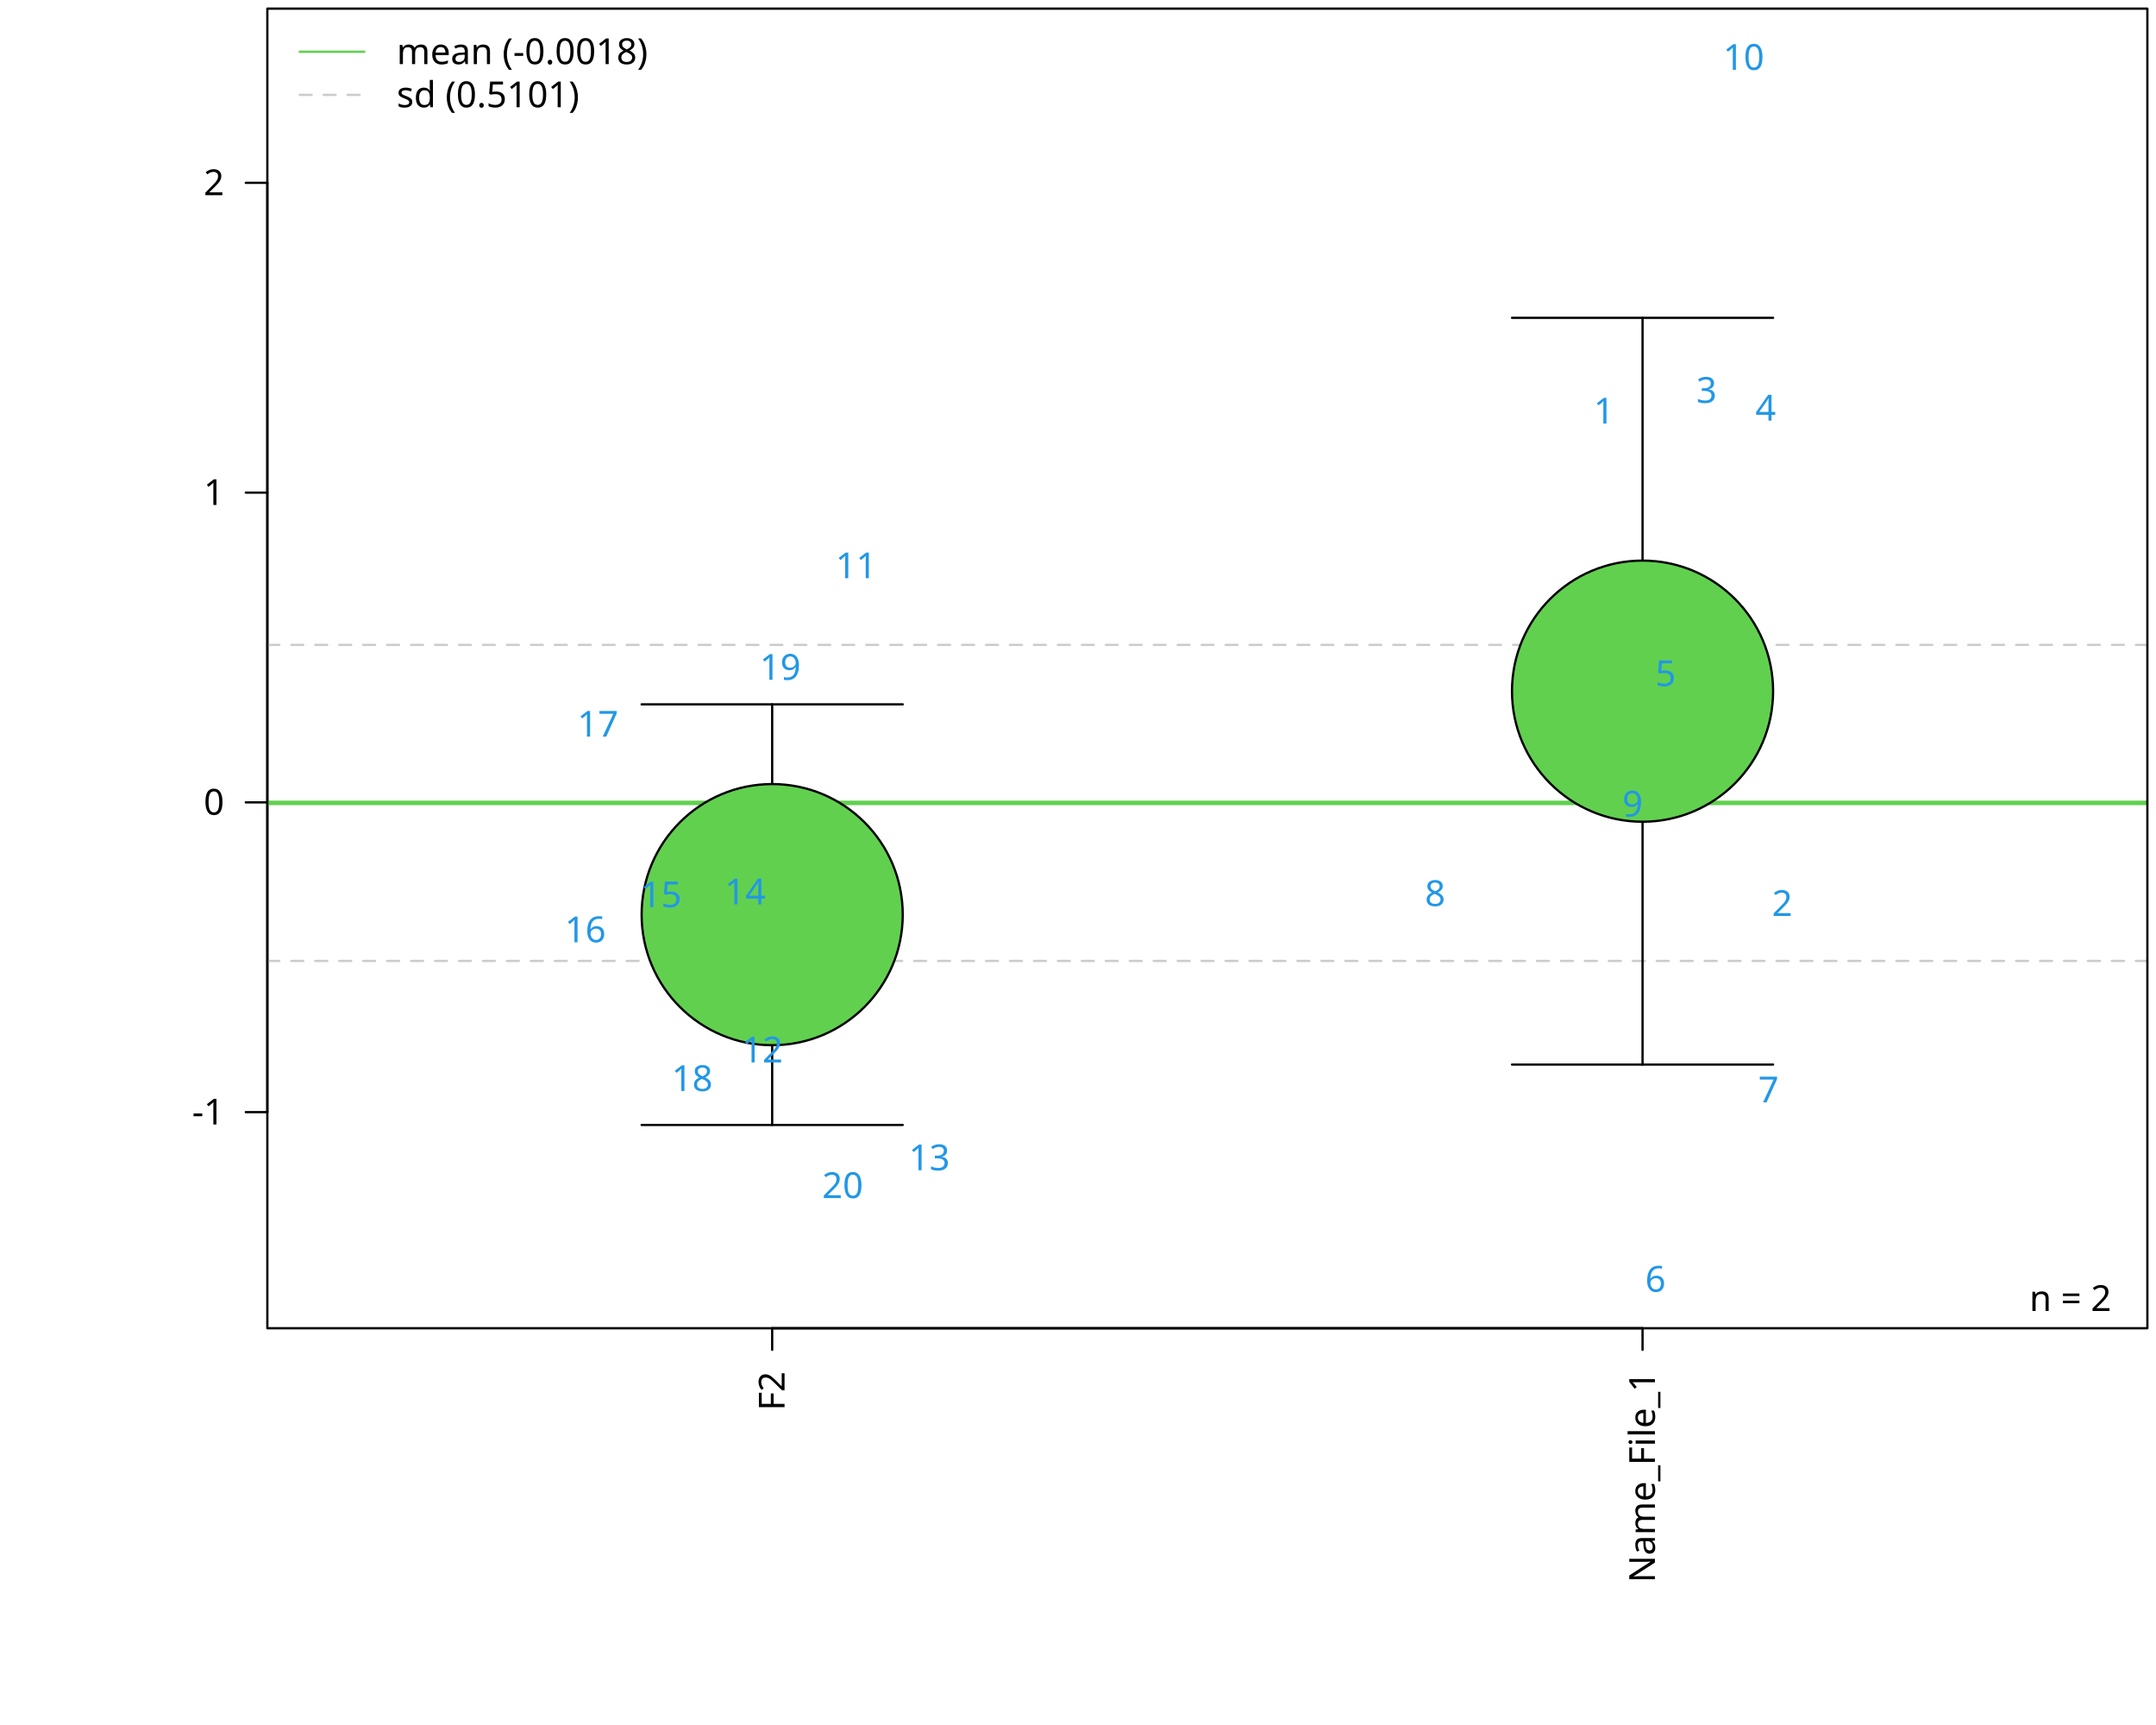
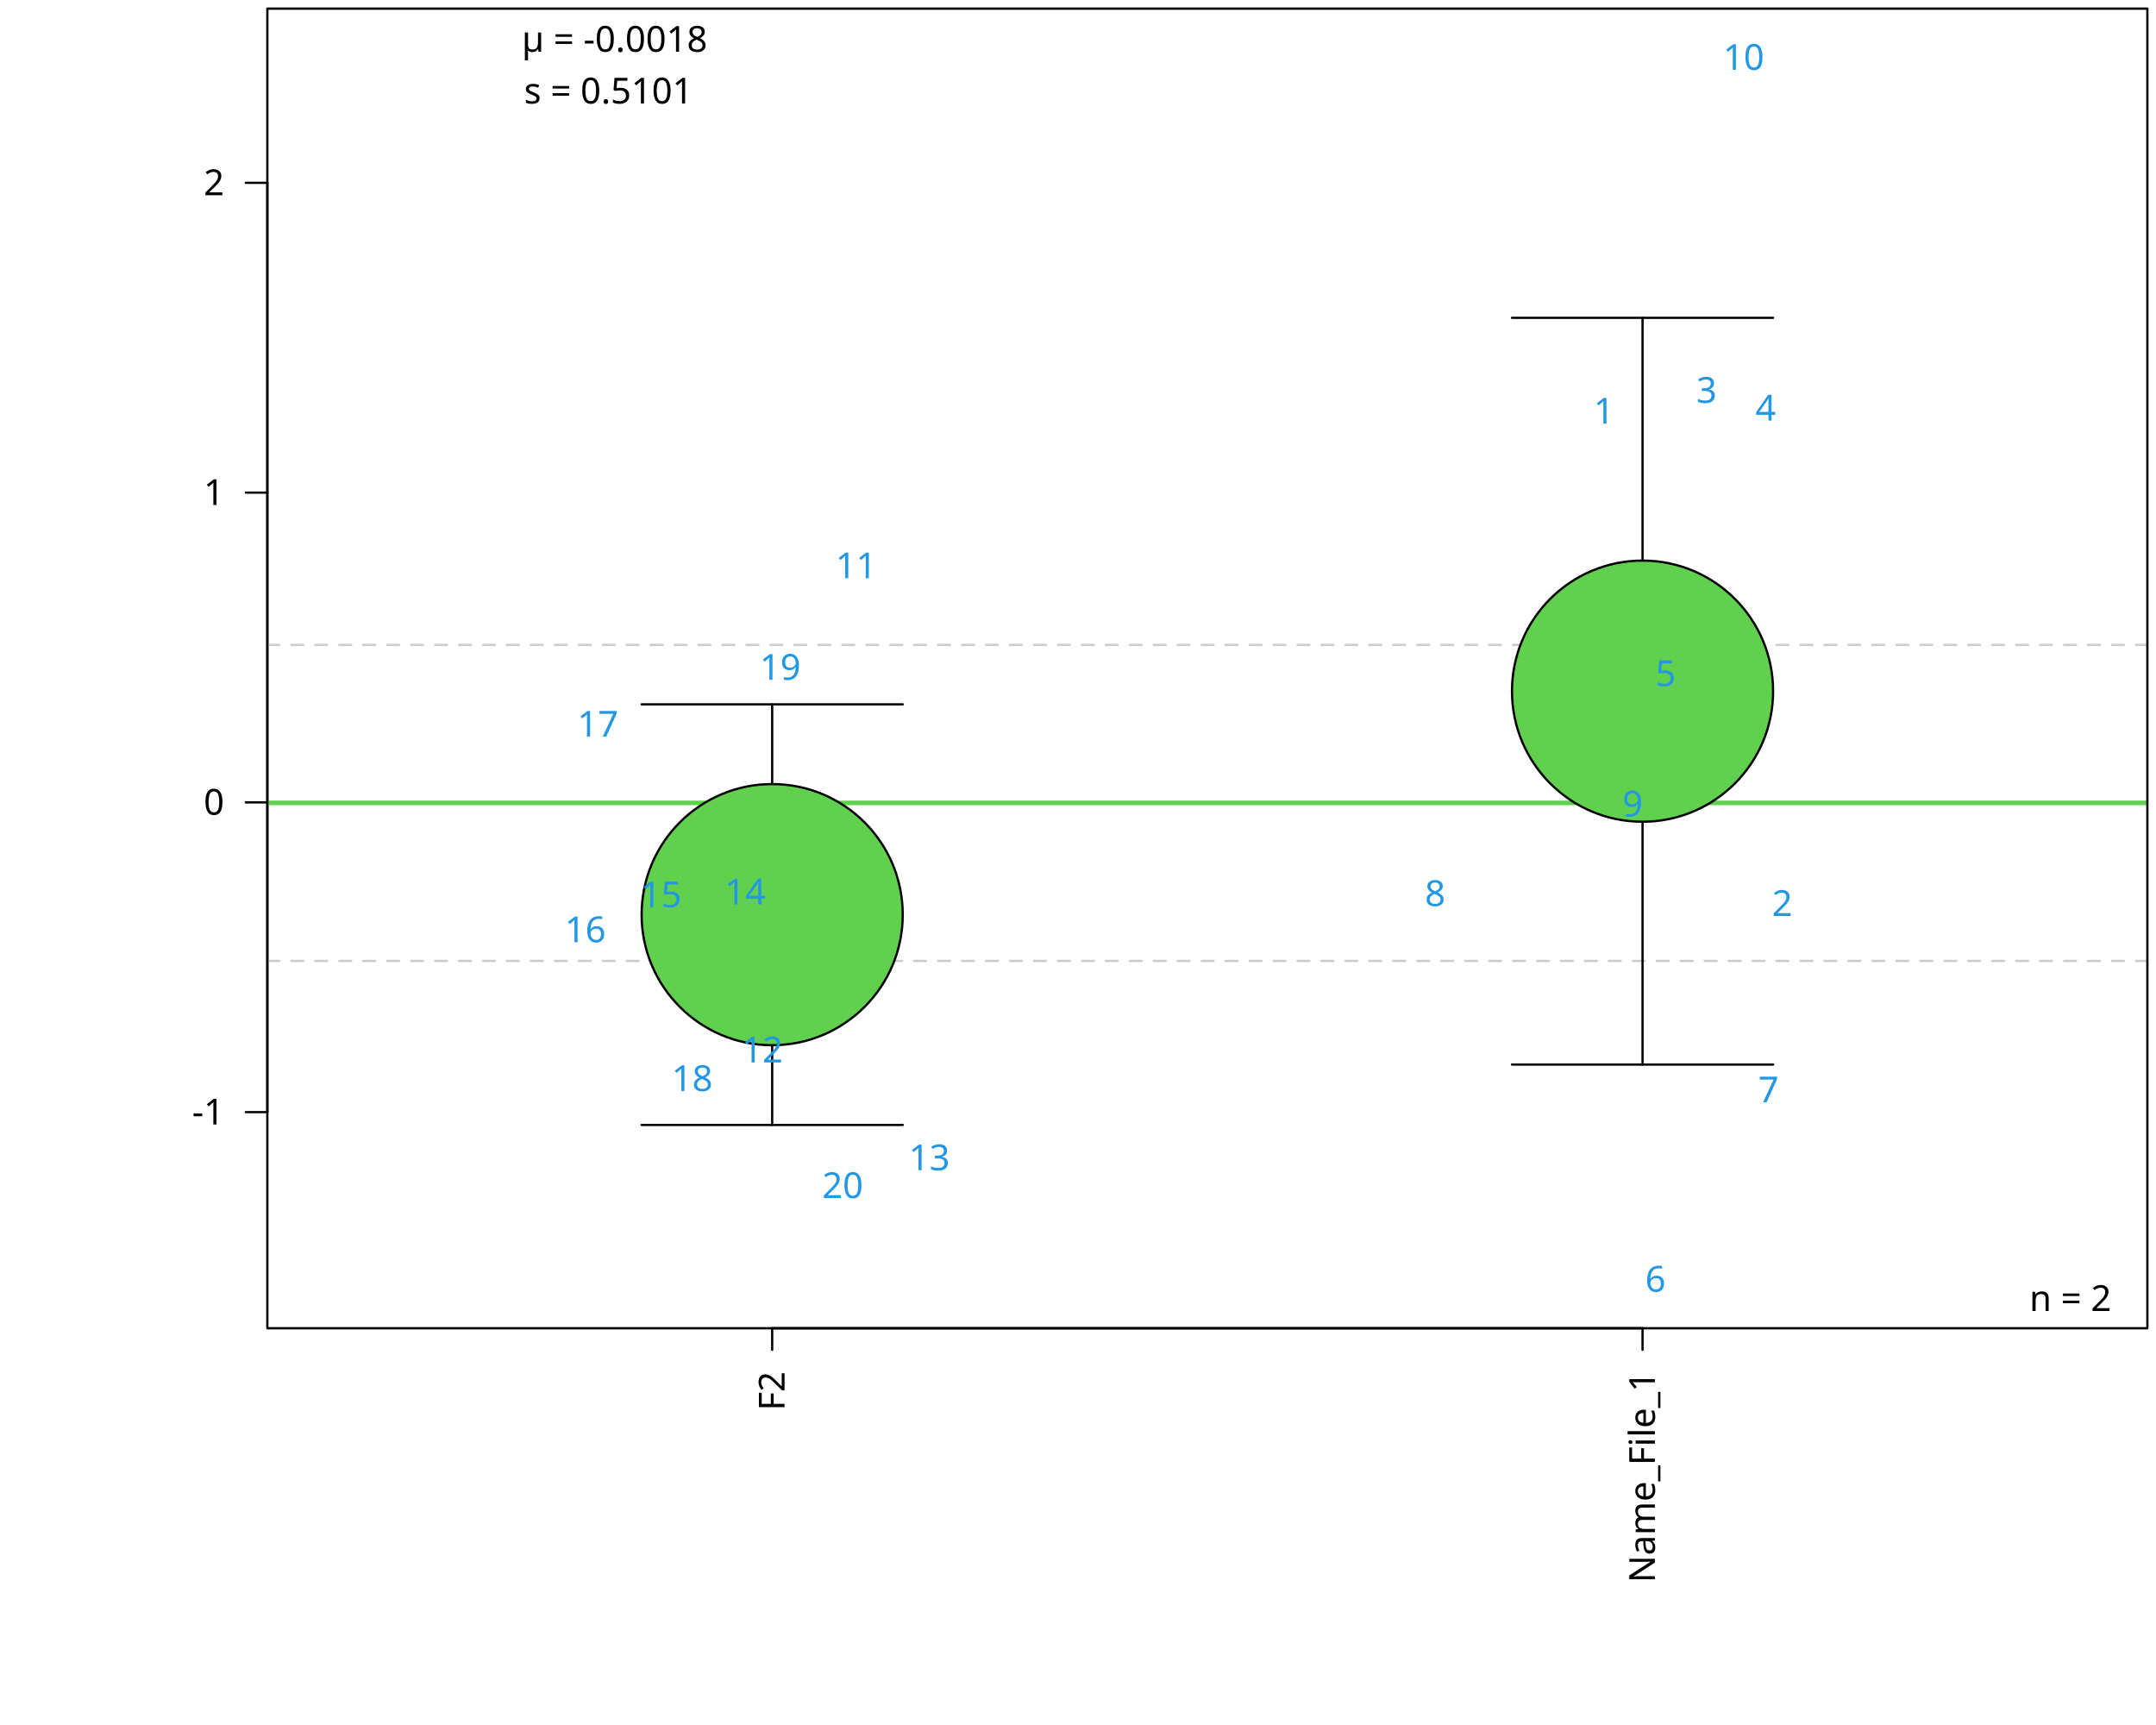
<svg xmlns="http://www.w3.org/2000/svg" class="svglite" data-engine-version="2.0" width="720.00pt" height="576.00pt" viewBox="0 0 720.00 576.00">
  <defs>
    <style type="text/css">
    .svglite line, .svglite polyline, .svglite polygon, .svglite path, .svglite rect, .svglite circle {
      fill: none;
      stroke: #000000;
      stroke-linecap: round;
      stroke-linejoin: round;
      stroke-miterlimit: 10.00;
    }
  </style>
  </defs>
  <rect width="100%" height="100%" style="stroke: none; fill: #FFFFFF;" />
  <defs>
    <clipPath id="cpMC4wMHw3MjAuMDB8MC4wMHw1NzYuMDA=">
      <rect x="0.00" y="0.00" width="720.00" height="576.00" />
    </clipPath>
  </defs>
  <g clip-path="url(#cpMC4wMHw3MjAuMDB8MC4wMHw1NzYuMDA=)">
    <line x1="257.87" y1="443.52" x2="548.53" y2="443.52" style="stroke-width: 0.75;" />
    <line x1="257.87" y1="443.52" x2="257.87" y2="450.72" style="stroke-width: 0.75;" />
    <line x1="548.53" y1="443.52" x2="548.53" y2="450.72" style="stroke-width: 0.75;" />
    <text transform="translate(262.00,457.92) rotate(-90)" text-anchor="end" style="font-size: 12.00px; font-family: sans;" textLength="14.00px" lengthAdjust="spacingAndGlyphs">F2</text>
    <text transform="translate(552.66,457.92) rotate(-90)" text-anchor="end" style="font-size: 12.00px; font-family: sans;" textLength="71.37px" lengthAdjust="spacingAndGlyphs">Name_File_1</text>
    <line x1="89.28" y1="371.35" x2="89.28" y2="61.05" style="stroke-width: 0.75;" />
    <line x1="89.28" y1="371.35" x2="82.08" y2="371.35" style="stroke-width: 0.75;" />
    <line x1="89.28" y1="267.92" x2="82.08" y2="267.92" style="stroke-width: 0.75;" />
    <line x1="89.28" y1="164.49" x2="82.08" y2="164.49" style="stroke-width: 0.75;" />
    <line x1="89.28" y1="61.05" x2="82.08" y2="61.05" style="stroke-width: 0.75;" />
    <text x="74.88" y="375.48" text-anchor="end" style="font-size: 12.00px; font-family: sans;" textLength="10.67px" lengthAdjust="spacingAndGlyphs">-1</text>
    <text x="74.88" y="272.05" text-anchor="end" style="font-size: 12.00px; font-family: sans;" textLength="6.67px" lengthAdjust="spacingAndGlyphs">0</text>
    <text x="74.88" y="168.62" text-anchor="end" style="font-size: 12.00px; font-family: sans;" textLength="6.67px" lengthAdjust="spacingAndGlyphs">1</text>
    <text x="74.88" y="65.18" text-anchor="end" style="font-size: 12.00px; font-family: sans;" textLength="6.67px" lengthAdjust="spacingAndGlyphs">2</text>
  </g>
  <defs>
    <clipPath id="cpODkuMjh8NzE3LjEyfDIuODh8NDQzLjUy">
      <rect x="89.28" y="2.88" width="627.84" height="440.64" />
    </clipPath>
  </defs>
  <g clip-path="url(#cpODkuMjh8NzE3LjEyfDIuODh8NDQzLjUy)">
    <line x1="89.28" y1="268.10" x2="717.12" y2="268.10" style="stroke-width: 1.50; stroke: #61D04F;" />
    <line x1="89.28" y1="320.87" x2="717.12" y2="320.87" style="stroke-width: 0.75; stroke: #CCCCCC; stroke-dasharray: 4.00,4.00;" />
    <line x1="89.28" y1="215.34" x2="717.12" y2="215.34" style="stroke-width: 0.75; stroke: #CCCCCC; stroke-dasharray: 4.00,4.00;" />
    <line x1="257.87" y1="375.63" x2="257.87" y2="235.19" style="stroke-width: 0.75;" />
    <line x1="548.53" y1="355.47" x2="548.53" y2="106.12" style="stroke-width: 0.75;" />
    <line x1="214.27" y1="375.63" x2="301.47" y2="375.63" style="stroke-width: 0.75;" />
    <line x1="504.93" y1="355.47" x2="592.13" y2="355.47" style="stroke-width: 0.75;" />
    <line x1="214.27" y1="235.19" x2="301.47" y2="235.19" style="stroke-width: 0.75;" />
    <line x1="504.93" y1="106.12" x2="592.13" y2="106.12" style="stroke-width: 0.75;" />
    <circle cx="257.87" cy="305.41" r="43.60" style="stroke-width: 0.75; fill: #61D04F;" />
    <circle cx="548.53" cy="230.79" r="43.60" style="stroke-width: 0.75; fill: #61D04F;" />
-     <line x1="100.08" y1="17.28" x2="121.68" y2="17.28" style="stroke-width: 0.75; stroke: #61D04F;" />
-     <line x1="100.08" y1="31.68" x2="121.68" y2="31.68" style="stroke-width: 0.75; stroke: #CCCCCC; stroke-dasharray: 4.00,4.00;" />
-     <text x="132.48" y="21.41" style="font-size: 12.00px; font-family: sans;" textLength="82.05px" lengthAdjust="spacingAndGlyphs">mean (-0.0018)</text>
-     <text x="132.48" y="35.81" style="font-size: 12.00px; font-family: sans;" textLength="60.71px" lengthAdjust="spacingAndGlyphs">sd (0.5101)</text>
  </g>
  <g clip-path="url(#cpMC4wMHw3MjAuMDB8MC4wMHw1NzYuMDA=)">
+     <text x="174.26" y="17.28" style="font-size: 12.00px; font-family: sans;" textLength="61.29px" lengthAdjust="spacingAndGlyphs">µ = -0.0018</text>
+     <text x="175.00" y="34.56" style="font-size: 12.00px; font-family: sans;" textLength="56.39px" lengthAdjust="spacingAndGlyphs">s = 0.5101</text>
    <text x="705.10" y="437.76" text-anchor="end" style="font-size: 12.00px; font-family: sans;" textLength="27.03px" lengthAdjust="spacingAndGlyphs">n = 2</text>
  </g>
  <g clip-path="url(#cpODkuMjh8NzE3LjEyfDIuODh8NDQzLjUy)">
    <text x="535.64" y="141.42" text-anchor="middle" style="font-size: 12.00px; fill: #2297E6; font-family: sans;" textLength="6.67px" lengthAdjust="spacingAndGlyphs">1</text>
    <text x="595.18" y="305.85" text-anchor="middle" style="font-size: 12.00px; fill: #2297E6; font-family: sans;" textLength="6.67px" lengthAdjust="spacingAndGlyphs">2</text>
    <text x="569.91" y="134.51" text-anchor="middle" style="font-size: 12.00px; fill: #2297E6; font-family: sans;" textLength="6.67px" lengthAdjust="spacingAndGlyphs">3</text>
    <text x="589.65" y="140.44" text-anchor="middle" style="font-size: 12.00px; fill: #2297E6; font-family: sans;" textLength="6.67px" lengthAdjust="spacingAndGlyphs">4</text>
    <text x="556.24" y="229.10" text-anchor="middle" style="font-size: 12.00px; fill: #2297E6; font-family: sans;" textLength="6.67px" lengthAdjust="spacingAndGlyphs">5</text>
    <text x="552.85" y="431.33" text-anchor="middle" style="font-size: 12.00px; fill: #2297E6; font-family: sans;" textLength="6.67px" lengthAdjust="spacingAndGlyphs">6</text>
    <text x="590.59" y="368.09" text-anchor="middle" style="font-size: 12.00px; fill: #2297E6; font-family: sans;" textLength="6.67px" lengthAdjust="spacingAndGlyphs">7</text>
    <text x="479.26" y="302.54" text-anchor="middle" style="font-size: 12.00px; fill: #2297E6; font-family: sans;" textLength="6.67px" lengthAdjust="spacingAndGlyphs">8</text>
    <text x="545.22" y="272.65" text-anchor="middle" style="font-size: 12.00px; fill: #2297E6; font-family: sans;" textLength="6.67px" lengthAdjust="spacingAndGlyphs">9</text>
    <text x="582.30" y="23.33" text-anchor="middle" style="font-size: 12.00px; fill: #2297E6; font-family: sans;" textLength="13.35px" lengthAdjust="spacingAndGlyphs">10</text>
    <text x="285.88" y="193.07" text-anchor="middle" style="font-size: 12.00px; fill: #2297E6; font-family: sans;" textLength="13.35px" lengthAdjust="spacingAndGlyphs">11</text>
    <text x="254.61" y="354.75" text-anchor="middle" style="font-size: 12.00px; fill: #2297E6; font-family: sans;" textLength="13.35px" lengthAdjust="spacingAndGlyphs">12</text>
    <text x="310.36" y="390.76" text-anchor="middle" style="font-size: 12.00px; fill: #2297E6; font-family: sans;" textLength="13.35px" lengthAdjust="spacingAndGlyphs">13</text>
    <text x="248.87" y="301.99" text-anchor="middle" style="font-size: 12.00px; fill: #2297E6; font-family: sans;" textLength="13.35px" lengthAdjust="spacingAndGlyphs">14</text>
    <text x="220.78" y="302.94" text-anchor="middle" style="font-size: 12.00px; fill: #2297E6; font-family: sans;" textLength="13.35px" lengthAdjust="spacingAndGlyphs">15</text>
    <text x="195.47" y="314.62" text-anchor="middle" style="font-size: 12.00px; fill: #2297E6; font-family: sans;" textLength="13.35px" lengthAdjust="spacingAndGlyphs">16</text>
    <text x="199.66" y="245.96" text-anchor="middle" style="font-size: 12.00px; fill: #2297E6; font-family: sans;" textLength="13.35px" lengthAdjust="spacingAndGlyphs">17</text>
    <text x="231.16" y="364.31" text-anchor="middle" style="font-size: 12.00px; fill: #2297E6; font-family: sans;" textLength="13.35px" lengthAdjust="spacingAndGlyphs">18</text>
    <text x="260.57" y="226.99" text-anchor="middle" style="font-size: 12.00px; fill: #2297E6; font-family: sans;" textLength="13.35px" lengthAdjust="spacingAndGlyphs">19</text>
    <text x="281.41" y="400.05" text-anchor="middle" style="font-size: 12.00px; fill: #2297E6; font-family: sans;" textLength="13.35px" lengthAdjust="spacingAndGlyphs">20</text>
  </g>
  <g clip-path="url(#cpMC4wMHw3MjAuMDB8MC4wMHw1NzYuMDA=)">
    <polygon points="89.28,443.52 717.12,443.52 717.12,2.88 89.28,2.88 " style="stroke-width: 0.75; fill: none;" />
  </g>
</svg>
